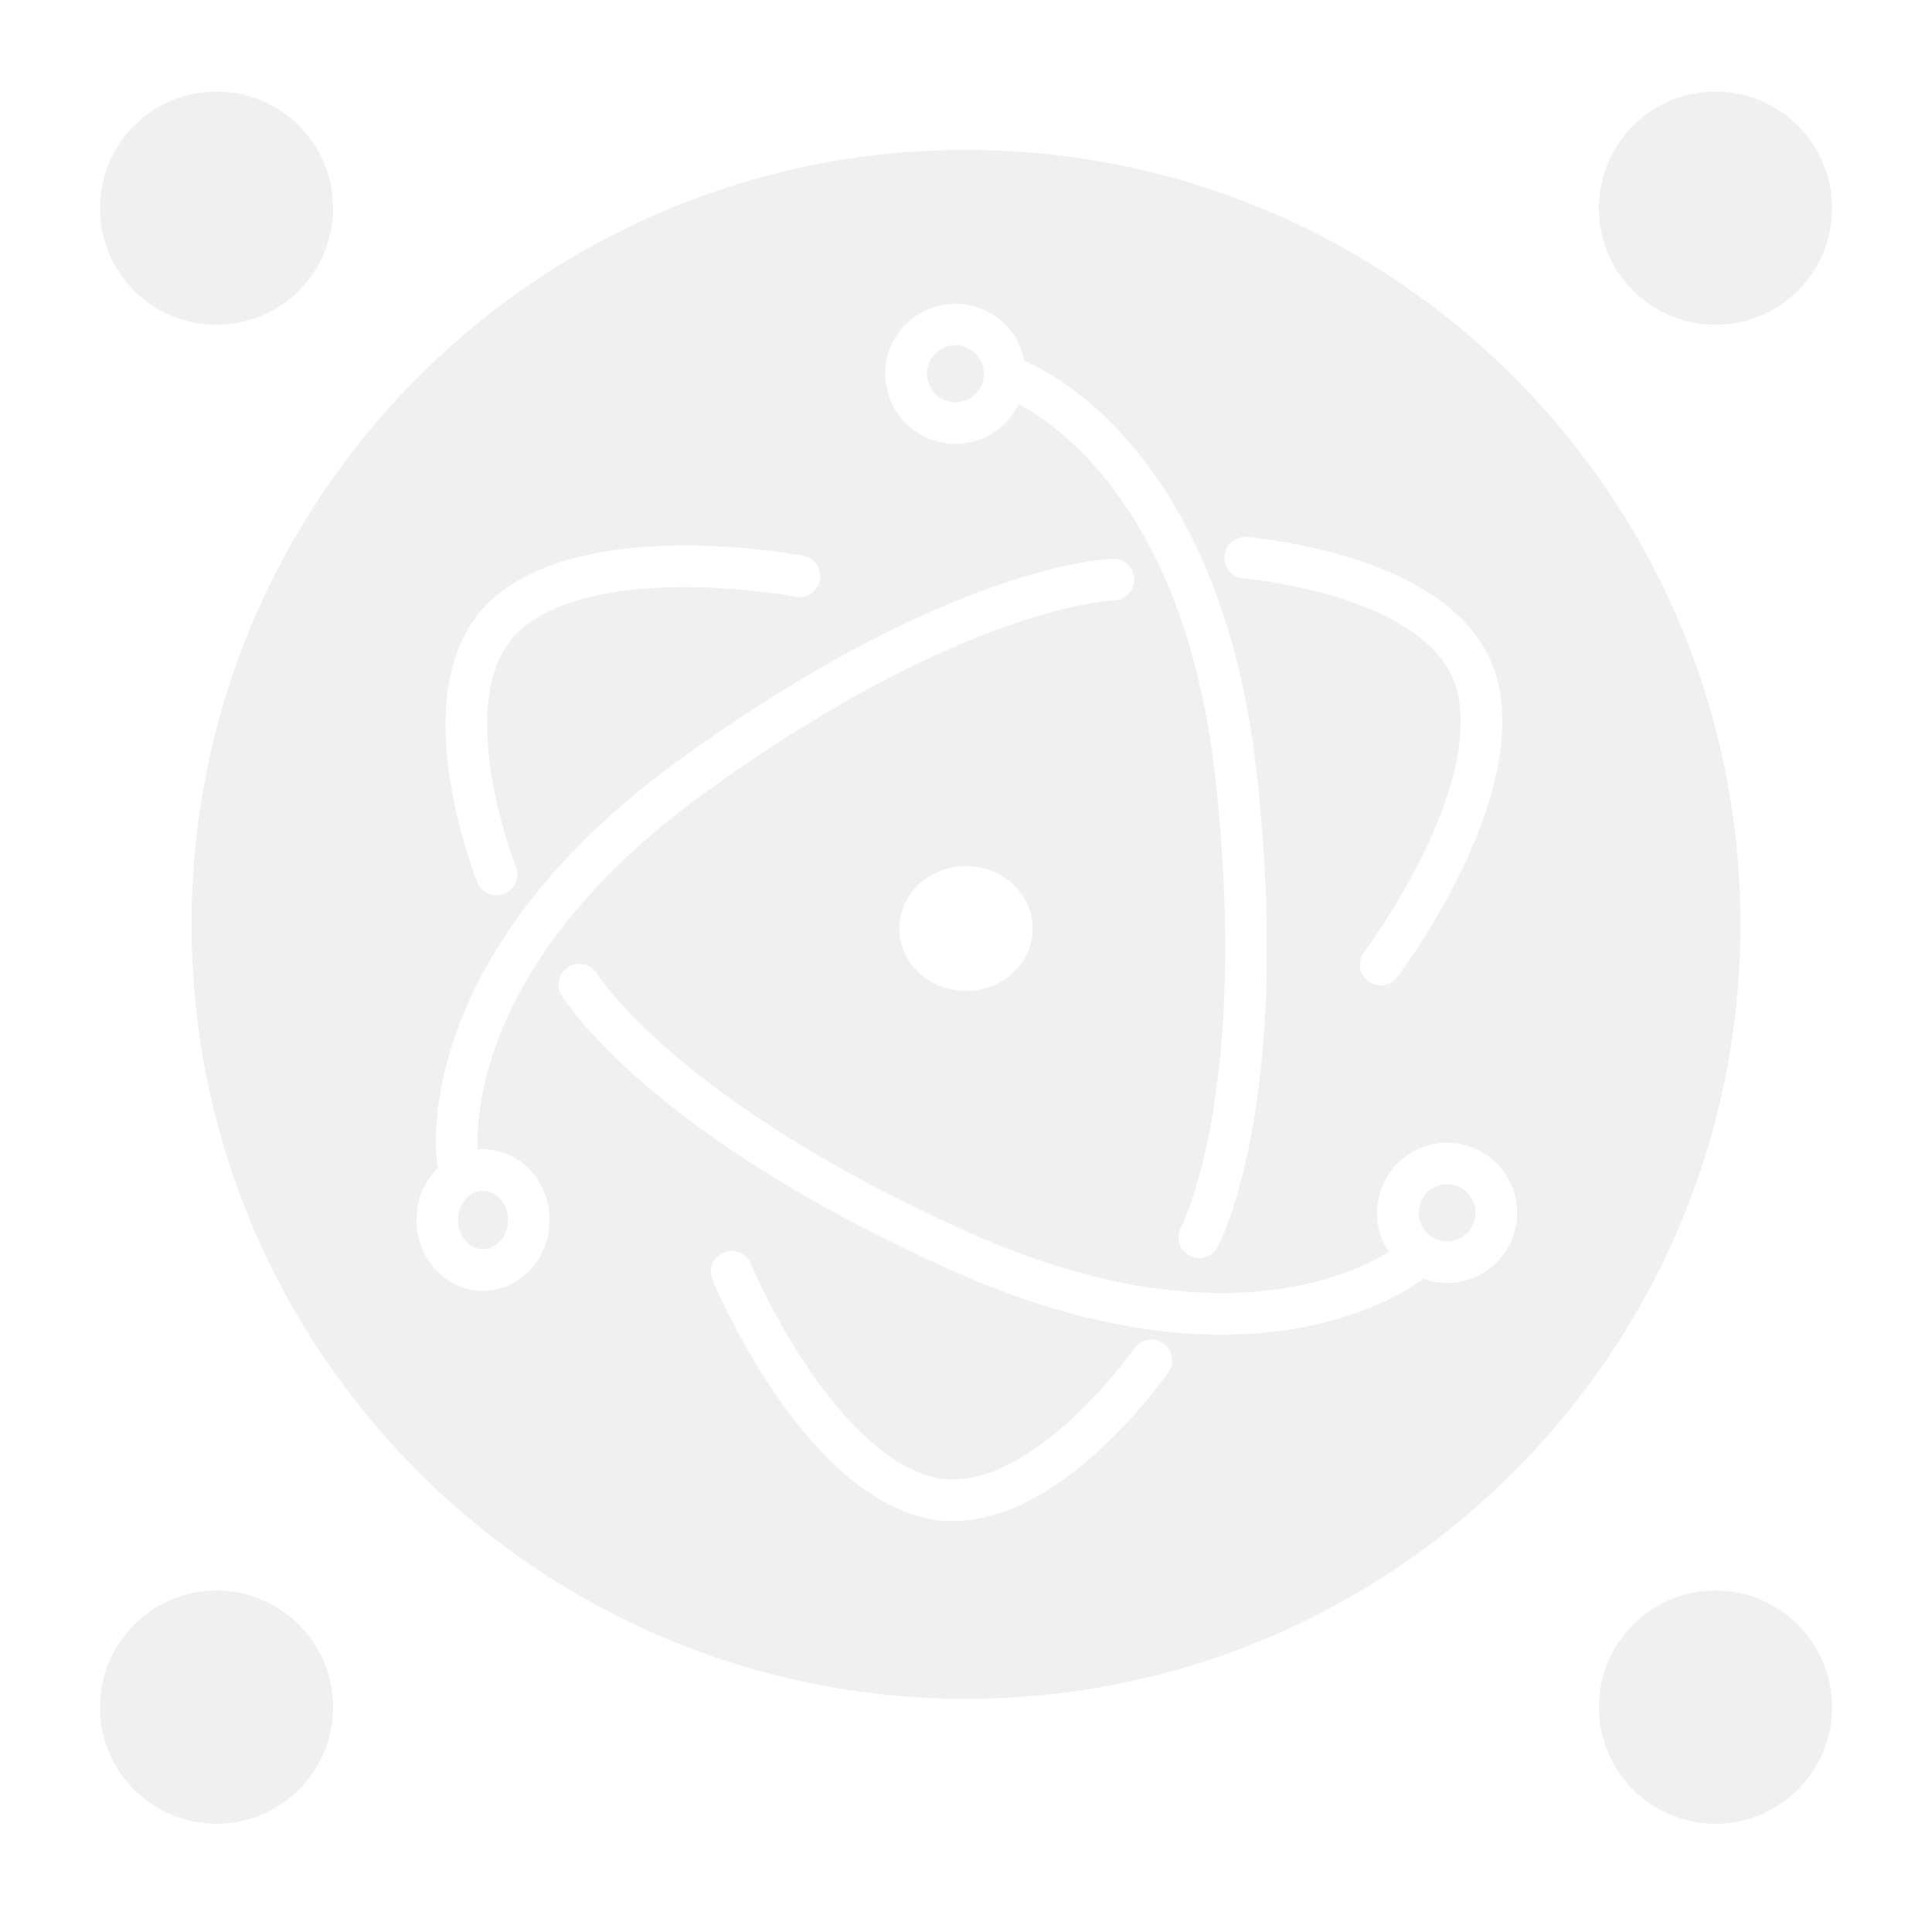
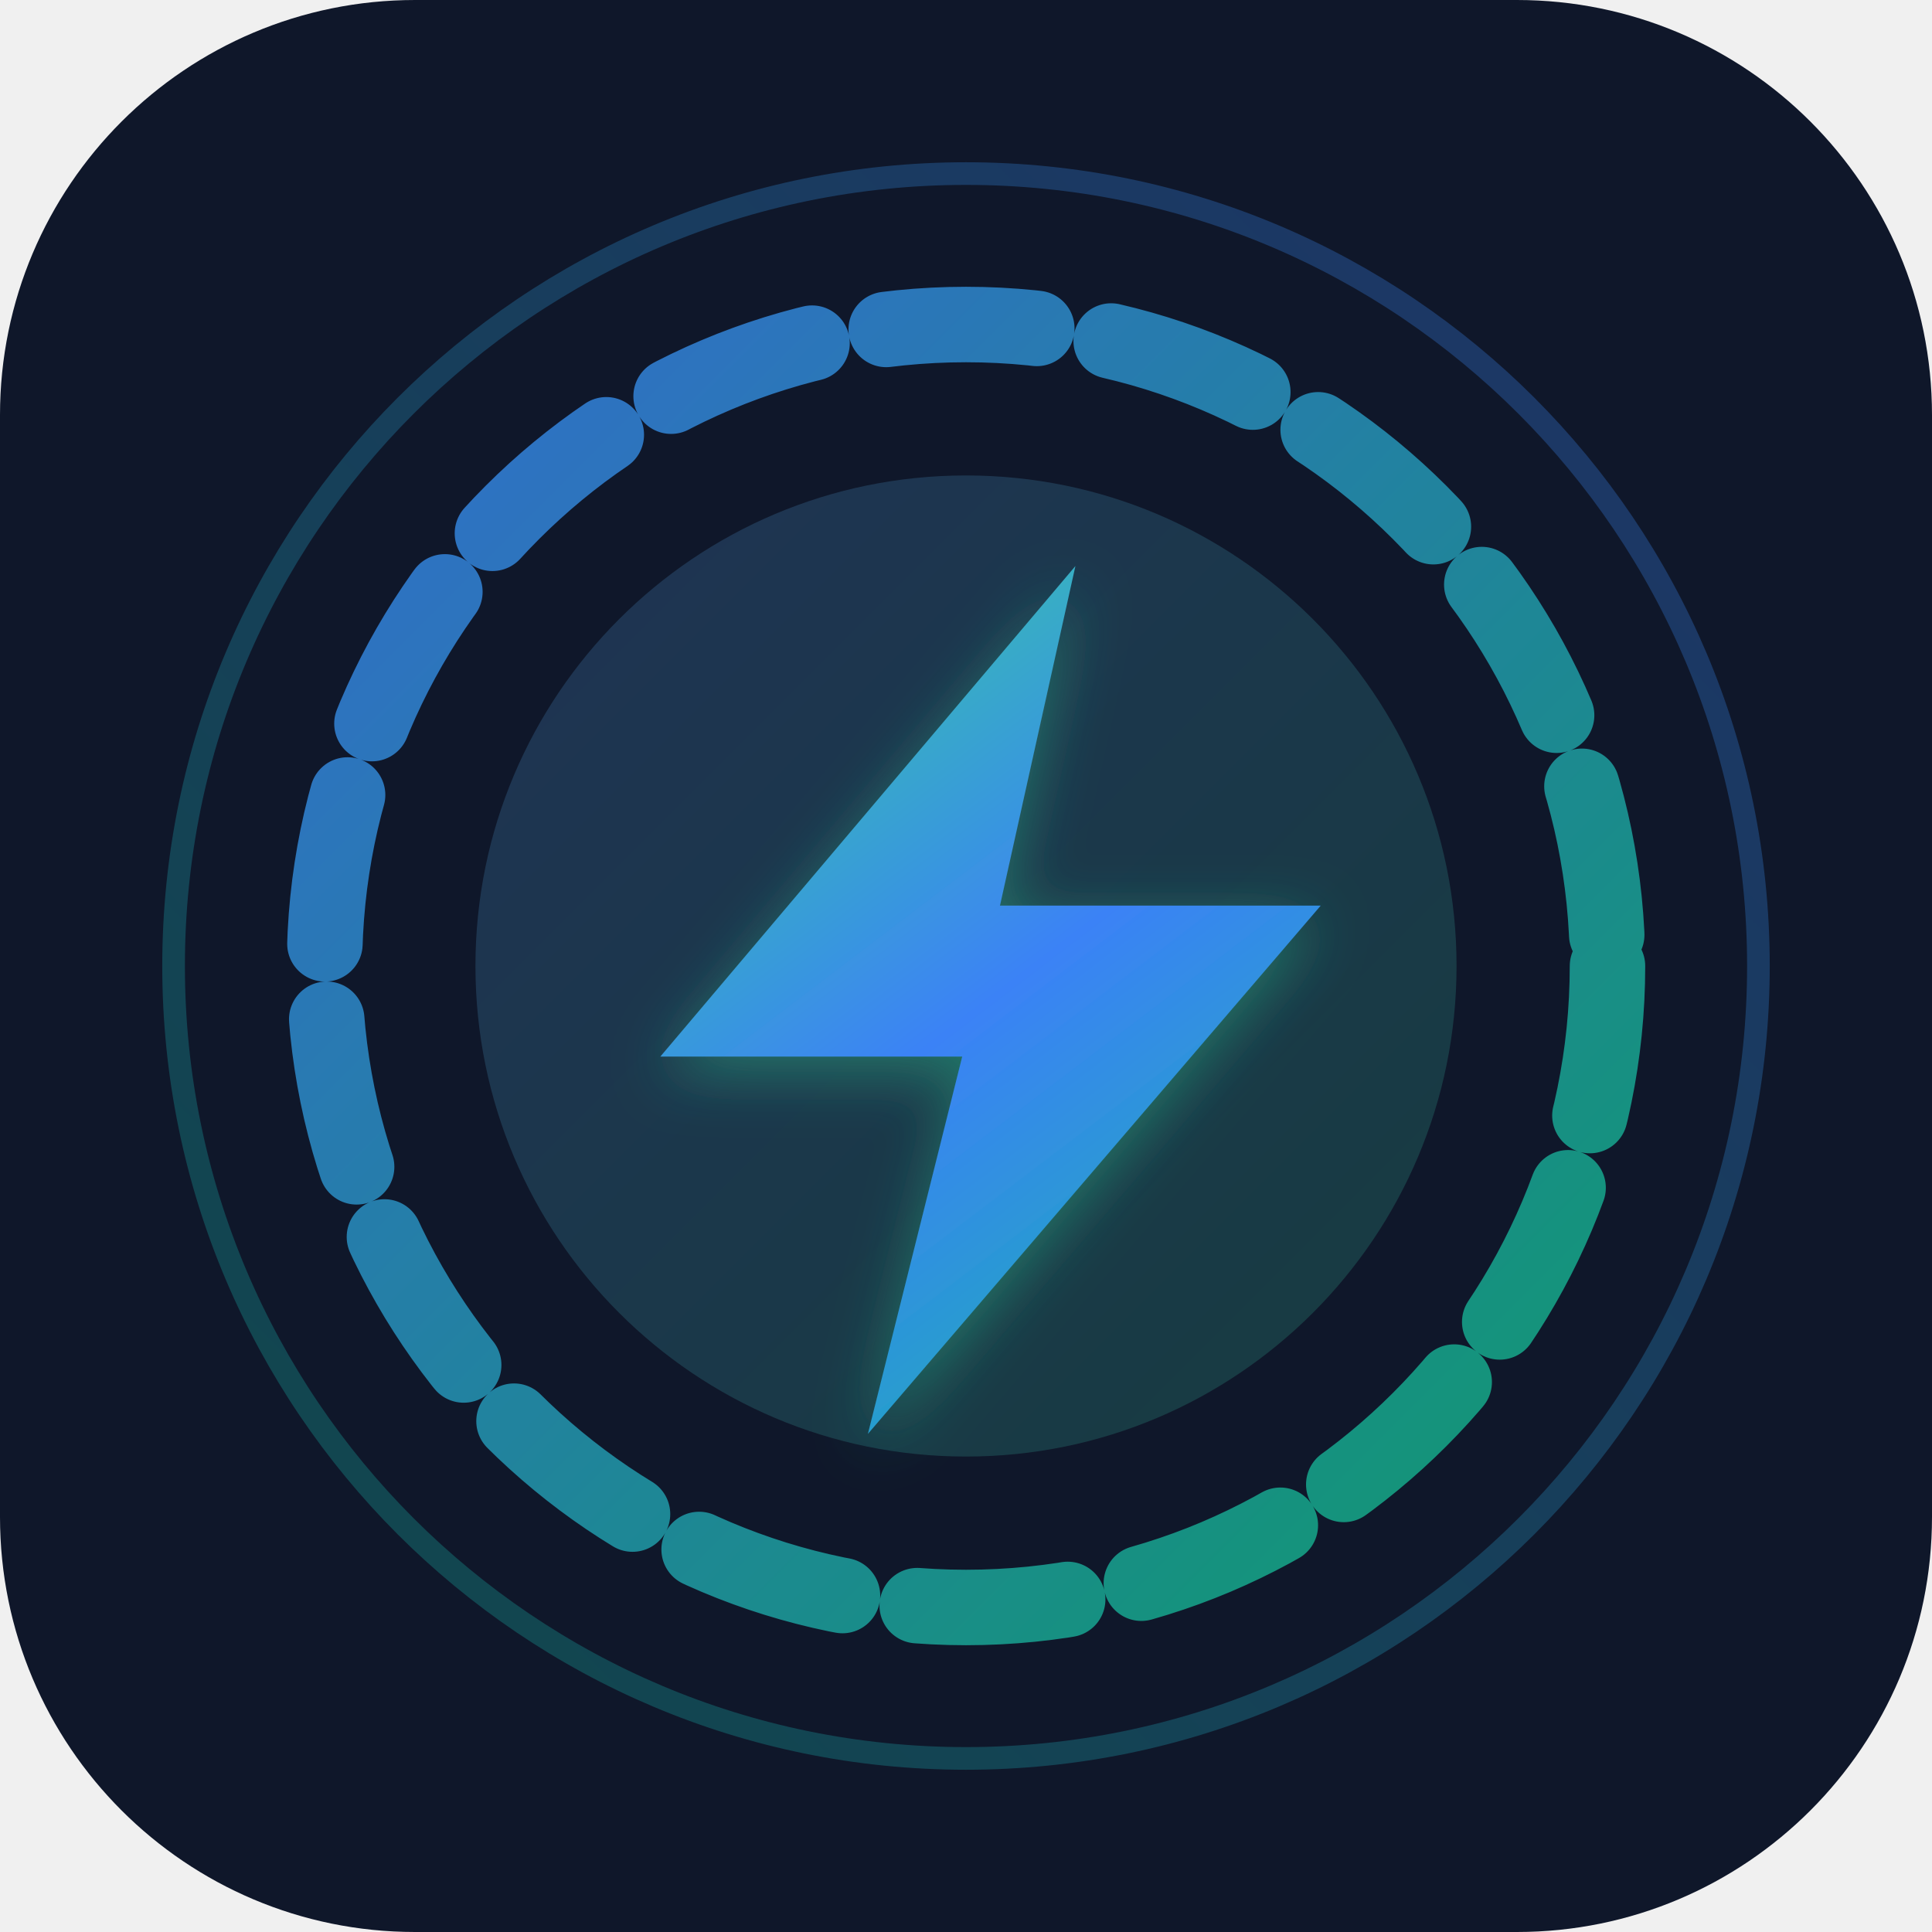
- <svg xmlns="http://www.w3.org/2000/svg" width="232" height="232" viewBox="0 0 232 232" fill="none">
-   <g filter="url(#filter0_b)">
-     <path d="M231.5 1V0.5H231H1H0.5V1V231V231.5H1H231H231.5V231V1ZM40.5 25C40.5 33.008 34.008 39.5 26 39.5C17.992 39.5 11.5 33.008 11.5 25C11.5 16.992 17.992 10.5 26 10.5C34.008 10.5 40.5 16.992 40.5 25ZM220.5 25C220.5 33.008 214.008 39.5 206 39.5C197.992 39.5 191.5 33.008 191.5 25C191.5 16.992 197.992 10.5 206 10.5C214.008 10.5 220.5 16.992 220.5 25ZM40.5 205C40.5 213.008 34.008 219.5 26 219.5C17.992 219.5 11.5 213.008 11.5 205C11.5 196.992 17.992 190.5 26 190.5C34.008 190.5 40.5 196.992 40.5 205ZM220.5 205C220.5 213.008 214.008 219.5 206 219.5C197.992 219.5 191.5 213.008 191.5 205C191.5 196.992 197.992 190.5 206 190.5C214.008 190.5 220.5 196.992 220.5 205ZM209.5 111C209.5 162.639 167.639 204.5 116 204.5C64.361 204.5 22.5 162.639 22.5 111C22.5 59.361 64.361 17.5 116 17.5C167.639 17.5 209.5 59.361 209.5 111Z" fill="white" stroke="white" />
-     <path d="M63.5 146.5C63.5 149.959 60.897 152.5 58 152.5C55.103 152.5 52.5 149.959 52.5 146.5C52.5 143.041 55.103 140.5 58 140.5C60.897 140.5 63.5 143.041 63.5 146.5Z" stroke="white" stroke-width="5" />
-     <path d="M54.986 139.466C54.986 139.466 51.197 116.315 83.187 93.165C115.178 70.014 133.698 69.593 133.698 69.593" stroke="white" stroke-width="5" stroke-linecap="round" />
-     <path d="M178.902 142.686C177.27 139.853 173.652 138.88 170.819 140.512C167.987 142.144 167.014 145.762 168.646 148.595C170.277 151.427 173.896 152.4 176.728 150.768C179.561 149.137 180.534 145.518 178.902 142.686Z" stroke="white" stroke-width="5" />
-     <path d="M169.409 151.555C169.409 151.555 151.24 166.394 115.211 150.232C79.182 134.07 69.572 118.232 69.572 118.232" stroke="white" stroke-width="5" stroke-linecap="round" />
-     <path d="M109.577 41.971C107.966 44.814 108.964 48.426 111.808 50.038C114.651 51.65 118.263 50.651 119.875 47.807C121.487 44.964 120.488 41.352 117.645 39.74C114.801 38.129 111.189 39.127 109.577 41.971Z" stroke="white" stroke-width="5" />
-     <path d="M122.038 45.647C122.038 45.647 144.047 53.767 148.412 93.013C152.778 132.259 144.012 148.579 144.012 148.579" stroke="white" stroke-width="5" stroke-linecap="round" />
-     <path d="M59.633 105C59.633 105 50.437 82.104 61.305 73.362C72.174 64.619 96 69.199 96 69.199" stroke="white" stroke-width="5" stroke-linecap="round" />
-     <path d="M149.532 66.978C149.532 66.978 174.391 68.913 177.477 82.638C180.564 96.363 165.799 115.833 165.799 115.833" stroke="white" stroke-width="5" stroke-linecap="round" />
-     <path d="M138.248 163.363C138.248 163.363 124.023 183.841 110.618 179.573C97.213 175.305 87.866 152.728 87.866 152.728" stroke="white" stroke-width="5" stroke-linecap="round" />
-     <path d="M116 119C120.418 119 124 115.642 124 111.5C124 107.358 120.418 104 116 104C111.582 104 108 107.358 108 111.5C108 115.642 111.582 119 116 119Z" fill="white" />
-   </g>
+ <svg xmlns="http://www.w3.org/2000/svg" width="1024" height="1024" viewBox="0 0 1024 1024" fill="none">
+   <rect width="1024" height="1024" rx="220" fill="#0f172a" />
+   <circle cx="512" cy="512" r="340" stroke="url(#paint0_linear)" stroke-width="40" stroke-linecap="round" stroke-dasharray="80 40" opacity="0.8" />
+   <circle cx="512" cy="512" r="420" stroke="url(#paint1_linear)" stroke-width="12" stroke-linecap="round" opacity="0.3" />
+   <circle cx="512" cy="512" r="260" fill="url(#paint2_linear)" opacity="0.2" />
+   <path d="M570 300L350 560H510L460 760L700 480H530L570 300Z" fill="url(#paint3_linear)" filter="drop-shadow(0px 8px 16px rgba(52, 211, 153, 0.4))" />
  <defs>
-     <filter id="filter0_b" x="-4" y="-4" width="240" height="240" filterUnits="userSpaceOnUse" color-interpolation-filters="sRGB">
-       <feFlood flood-opacity="0" result="BackgroundImageFix" />
-       <feGaussianBlur in="BackgroundImage" stdDeviation="2" />
-       <feComposite in2="SourceAlpha" operator="in" result="effect1_backgroundBlur" />
-       <feBlend mode="normal" in="SourceGraphic" in2="effect1_backgroundBlur" result="shape" />
-     </filter>
+     <linearGradient id="paint0_linear" x1="172" y1="172" x2="852" y2="852" gradientUnits="userSpaceOnUse">
+       <stop stop-color="#3b82f6" />
+       <stop offset="1" stop-color="#10b981" />
+     </linearGradient>
+     <linearGradient id="paint1_linear" x1="852" y1="172" x2="172" y2="852" gradientUnits="userSpaceOnUse">
+       <stop stop-color="#3b82f6" />
+       <stop offset="1" stop-color="#14b8a6" />
+     </linearGradient>
+     <linearGradient id="paint2_linear" x1="252" y1="252" x2="772" y2="772" gradientUnits="userSpaceOnUse">
+       <stop stop-color="#60a5fa" />
+       <stop offset="1" stop-color="#34d399" />
+     </linearGradient>
+     <linearGradient id="paint3_linear" x1="350" y1="300" x2="700" y2="760" gradientUnits="userSpaceOnUse">
+       <stop stop-color="#34d399" />
+       <stop offset="0.5" stop-color="#3b82f6" />
+       <stop offset="1" stop-color="#14b8a6" />
+     </linearGradient>
  </defs>
</svg>
